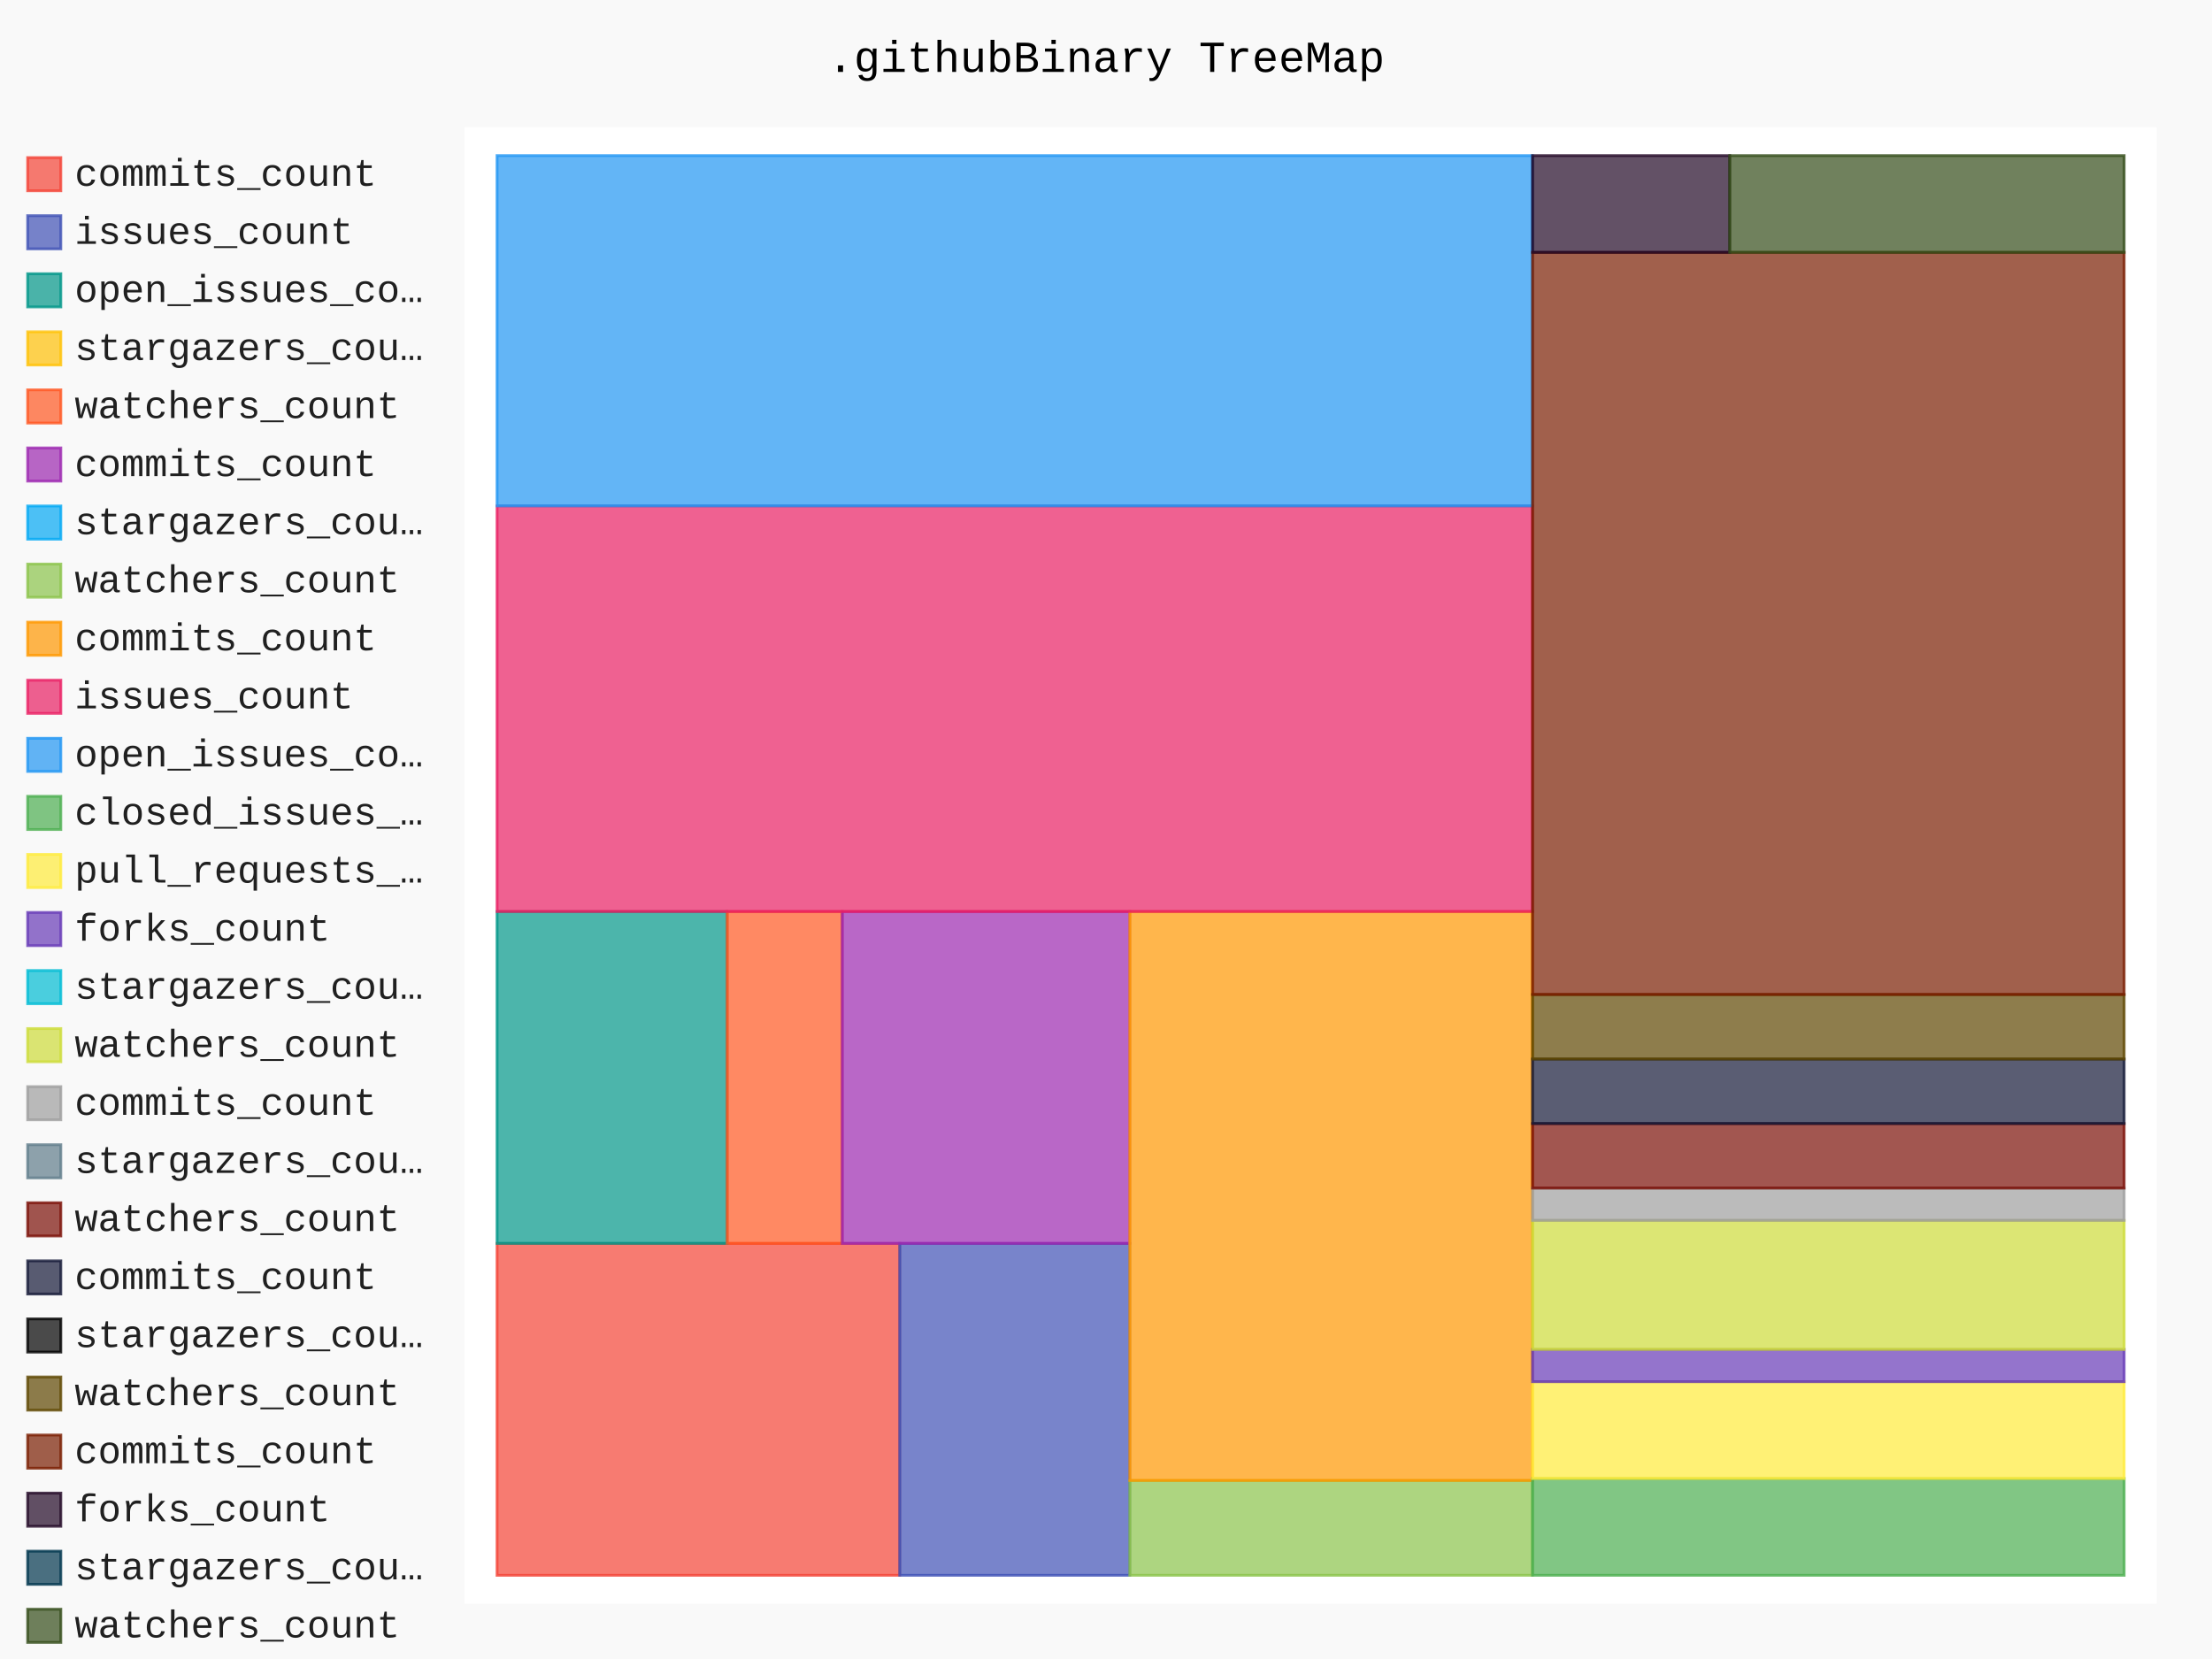
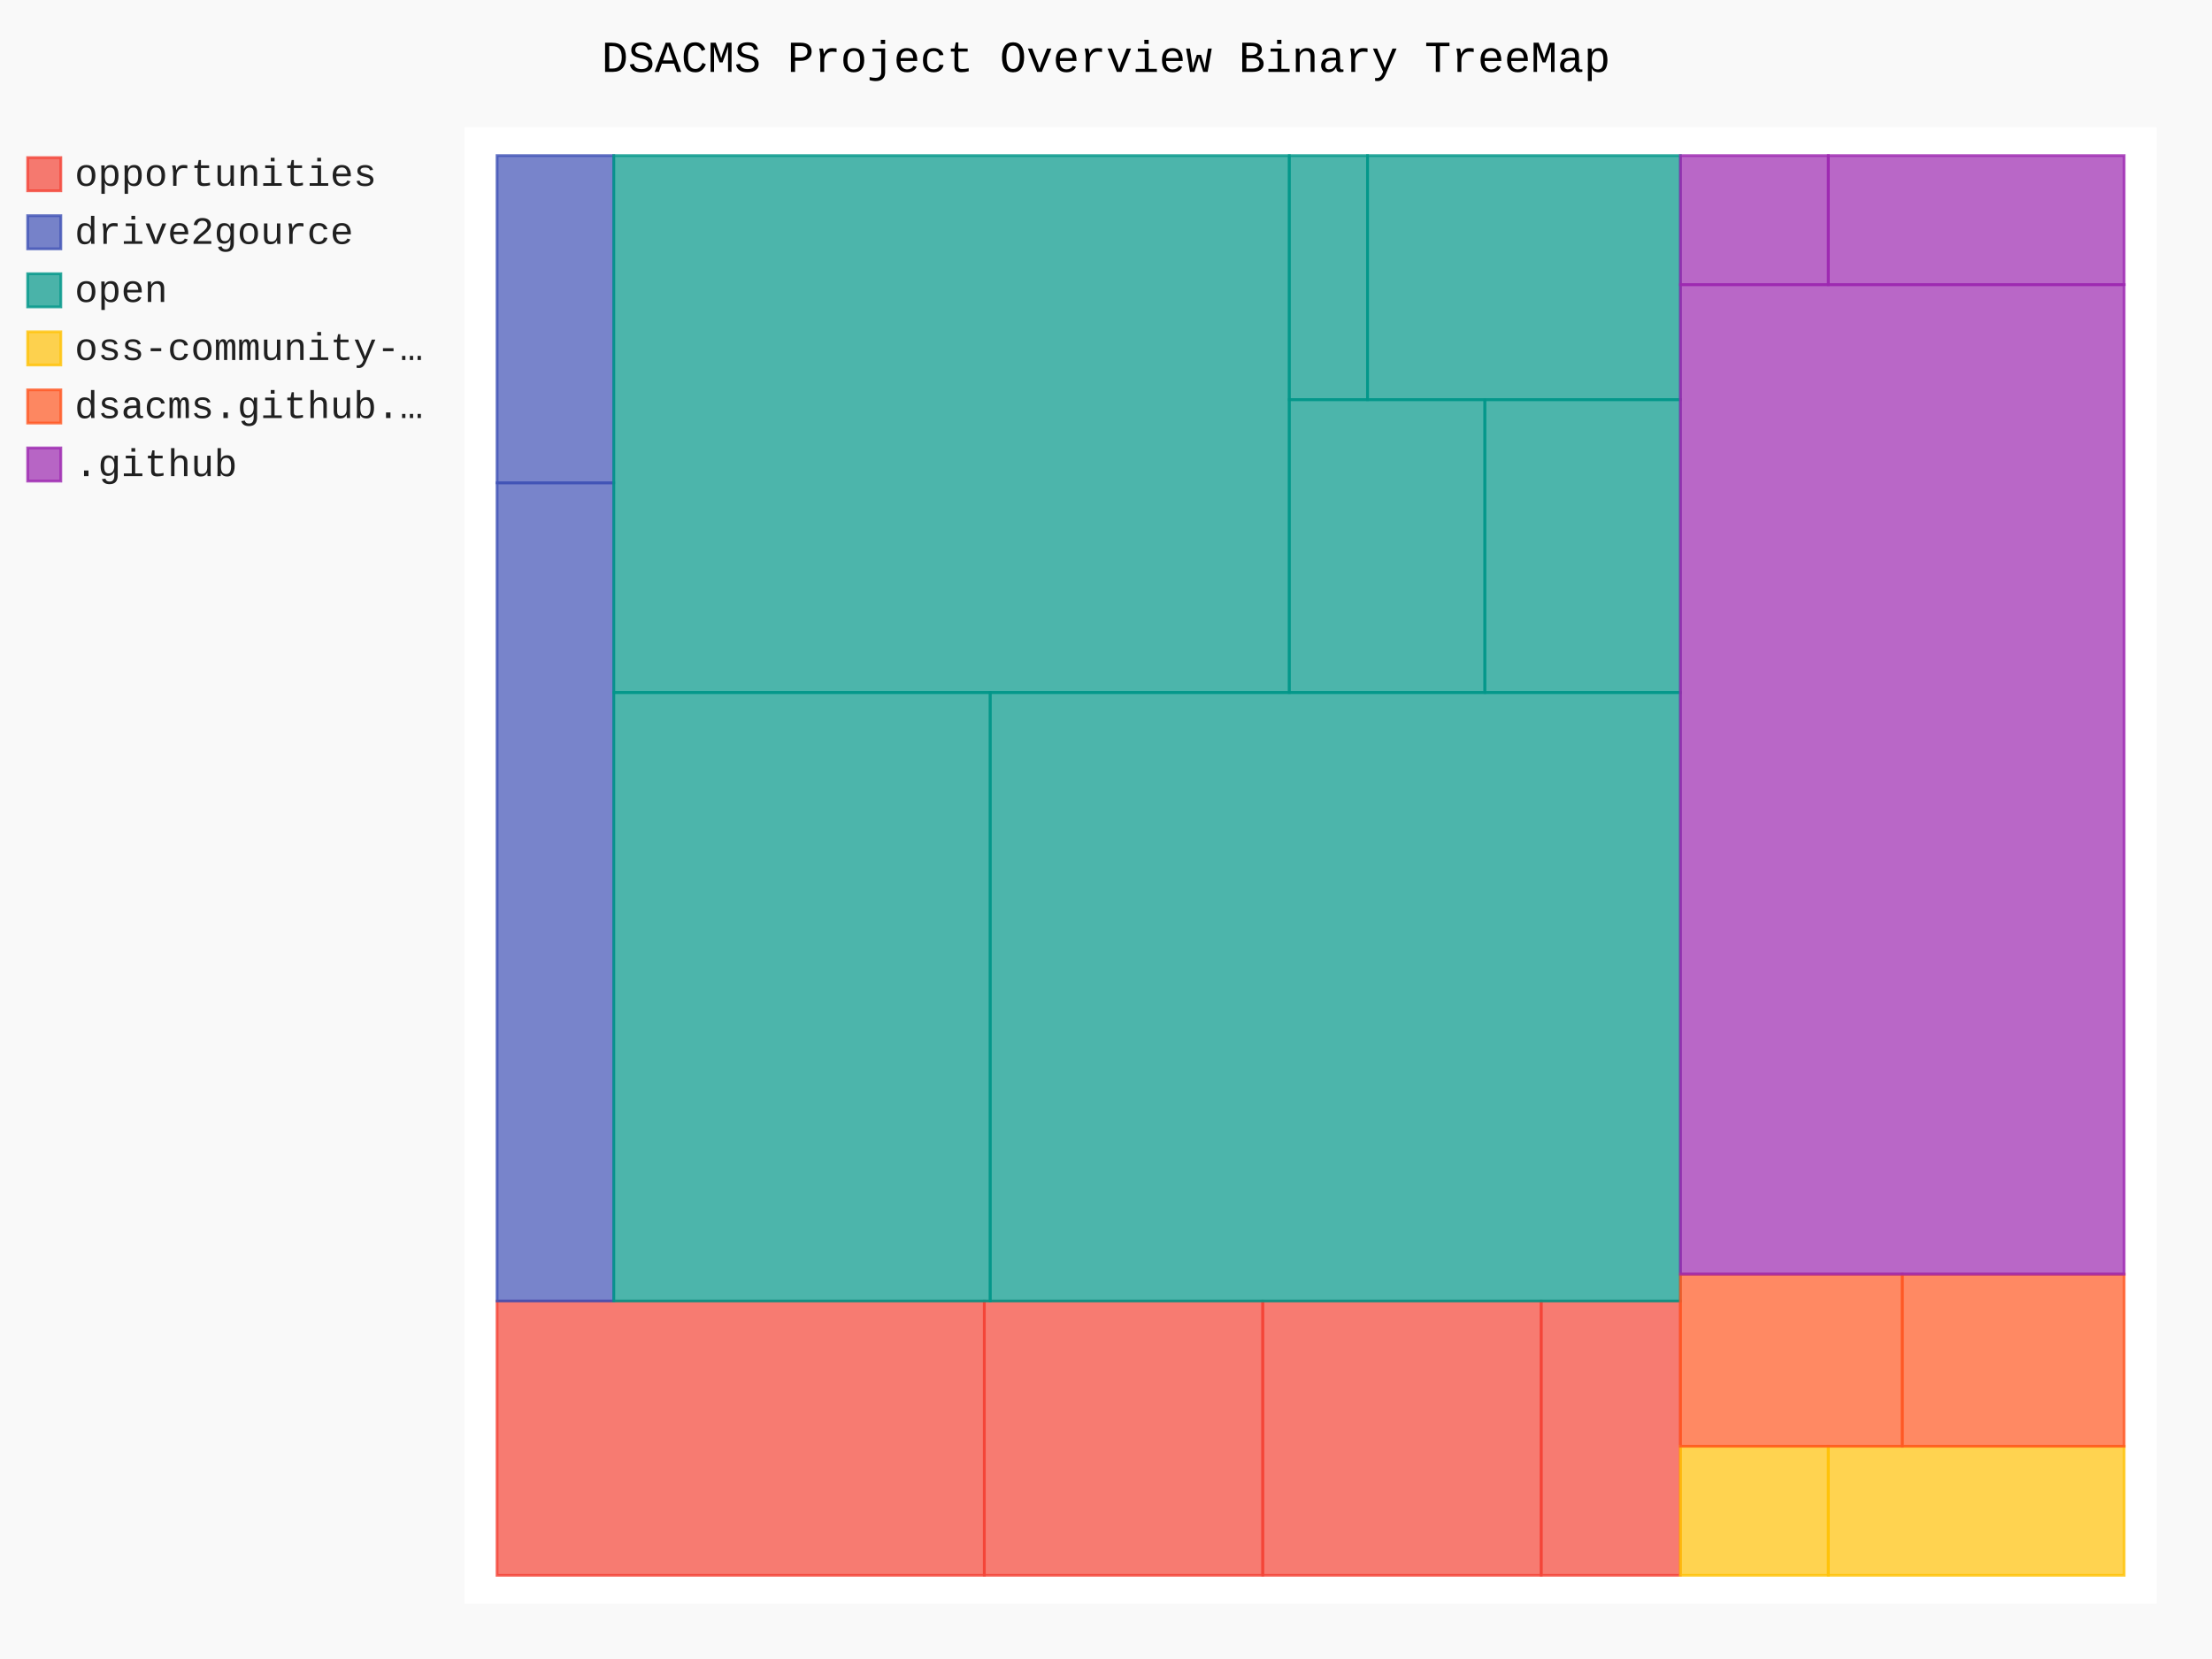
- <svg xmlns="http://www.w3.org/2000/svg" id="chart-81d5522b-9136-4372-a3d3-0214c6725b35" class="pygal-chart" viewBox="0 0 800 600">
+ <svg xmlns="http://www.w3.org/2000/svg" id="chart-996c71f6-d380-405c-901b-29402f1ff96d" class="pygal-chart" viewBox="0 0 800 600">
  <defs>
-     <style type="text/css">#chart-81d5522b-9136-4372-a3d3-0214c6725b35{-webkit-user-select:none;-webkit-font-smoothing:antialiased;font-family:Consolas,"Liberation Mono",Menlo,Courier,monospace}#chart-81d5522b-9136-4372-a3d3-0214c6725b35 .title{font-family:Consolas,"Liberation Mono",Menlo,Courier,monospace;font-size:16px}#chart-81d5522b-9136-4372-a3d3-0214c6725b35 .legends .legend text{font-family:Consolas,"Liberation Mono",Menlo,Courier,monospace;font-size:14px}#chart-81d5522b-9136-4372-a3d3-0214c6725b35 .axis text{font-family:Consolas,"Liberation Mono",Menlo,Courier,monospace;font-size:10px}#chart-81d5522b-9136-4372-a3d3-0214c6725b35 .axis text.major{font-family:Consolas,"Liberation Mono",Menlo,Courier,monospace;font-size:10px}#chart-81d5522b-9136-4372-a3d3-0214c6725b35 .text-overlay text.value{font-family:Consolas,"Liberation Mono",Menlo,Courier,monospace;font-size:16px}#chart-81d5522b-9136-4372-a3d3-0214c6725b35 .text-overlay text.label{font-family:Consolas,"Liberation Mono",Menlo,Courier,monospace;font-size:10px}#chart-81d5522b-9136-4372-a3d3-0214c6725b35 .tooltip{font-family:Consolas,"Liberation Mono",Menlo,Courier,monospace;font-size:14px}#chart-81d5522b-9136-4372-a3d3-0214c6725b35 text.no_data{font-family:Consolas,"Liberation Mono",Menlo,Courier,monospace;font-size:64px}
- #chart-81d5522b-9136-4372-a3d3-0214c6725b35{background-color:rgba(249,249,249,1)}#chart-81d5522b-9136-4372-a3d3-0214c6725b35 path,#chart-81d5522b-9136-4372-a3d3-0214c6725b35 line,#chart-81d5522b-9136-4372-a3d3-0214c6725b35 rect,#chart-81d5522b-9136-4372-a3d3-0214c6725b35 circle{-webkit-transition:150ms;-moz-transition:150ms;transition:150ms}#chart-81d5522b-9136-4372-a3d3-0214c6725b35 .graph &gt; .background{fill:rgba(249,249,249,1)}#chart-81d5522b-9136-4372-a3d3-0214c6725b35 .plot &gt; .background{fill:rgba(255,255,255,1)}#chart-81d5522b-9136-4372-a3d3-0214c6725b35 .graph{fill:rgba(0,0,0,.87)}#chart-81d5522b-9136-4372-a3d3-0214c6725b35 text.no_data{fill:rgba(0,0,0,1)}#chart-81d5522b-9136-4372-a3d3-0214c6725b35 .title{fill:rgba(0,0,0,1)}#chart-81d5522b-9136-4372-a3d3-0214c6725b35 .legends .legend text{fill:rgba(0,0,0,.87)}#chart-81d5522b-9136-4372-a3d3-0214c6725b35 .legends .legend:hover text{fill:rgba(0,0,0,1)}#chart-81d5522b-9136-4372-a3d3-0214c6725b35 .axis .line{stroke:rgba(0,0,0,1)}#chart-81d5522b-9136-4372-a3d3-0214c6725b35 .axis .guide.line{stroke:rgba(0,0,0,.54)}#chart-81d5522b-9136-4372-a3d3-0214c6725b35 .axis .major.line{stroke:rgba(0,0,0,.87)}#chart-81d5522b-9136-4372-a3d3-0214c6725b35 .axis text.major{fill:rgba(0,0,0,1)}#chart-81d5522b-9136-4372-a3d3-0214c6725b35 .axis.y .guides:hover .guide.line,#chart-81d5522b-9136-4372-a3d3-0214c6725b35 .line-graph .axis.x .guides:hover .guide.line,#chart-81d5522b-9136-4372-a3d3-0214c6725b35 .stackedline-graph .axis.x .guides:hover .guide.line,#chart-81d5522b-9136-4372-a3d3-0214c6725b35 .xy-graph .axis.x .guides:hover .guide.line{stroke:rgba(0,0,0,1)}#chart-81d5522b-9136-4372-a3d3-0214c6725b35 .axis .guides:hover text{fill:rgba(0,0,0,1)}#chart-81d5522b-9136-4372-a3d3-0214c6725b35 .reactive{fill-opacity:.7;stroke-opacity:.8;stroke-width:1}#chart-81d5522b-9136-4372-a3d3-0214c6725b35 .ci{stroke:rgba(0,0,0,.87)}#chart-81d5522b-9136-4372-a3d3-0214c6725b35 .reactive.active,#chart-81d5522b-9136-4372-a3d3-0214c6725b35 .active .reactive{fill-opacity:.8;stroke-opacity:.9;stroke-width:4}#chart-81d5522b-9136-4372-a3d3-0214c6725b35 .ci .reactive.active{stroke-width:1.5}#chart-81d5522b-9136-4372-a3d3-0214c6725b35 .series text{fill:rgba(0,0,0,1)}#chart-81d5522b-9136-4372-a3d3-0214c6725b35 .tooltip rect{fill:rgba(255,255,255,1);stroke:rgba(0,0,0,1);-webkit-transition:opacity 150ms;-moz-transition:opacity 150ms;transition:opacity 150ms}#chart-81d5522b-9136-4372-a3d3-0214c6725b35 .tooltip .label{fill:rgba(0,0,0,.87)}#chart-81d5522b-9136-4372-a3d3-0214c6725b35 .tooltip .label{fill:rgba(0,0,0,.87)}#chart-81d5522b-9136-4372-a3d3-0214c6725b35 .tooltip .legend{font-size:.8em;fill:rgba(0,0,0,.54)}#chart-81d5522b-9136-4372-a3d3-0214c6725b35 .tooltip .x_label{font-size:.6em;fill:rgba(0,0,0,1)}#chart-81d5522b-9136-4372-a3d3-0214c6725b35 .tooltip .xlink{font-size:.5em;text-decoration:underline}#chart-81d5522b-9136-4372-a3d3-0214c6725b35 .tooltip .value{font-size:1.5em}#chart-81d5522b-9136-4372-a3d3-0214c6725b35 .bound{font-size:.5em}#chart-81d5522b-9136-4372-a3d3-0214c6725b35 .max-value{font-size:.75em;fill:rgba(0,0,0,.54)}#chart-81d5522b-9136-4372-a3d3-0214c6725b35 .map-element{fill:rgba(255,255,255,1);stroke:rgba(0,0,0,.54) !important}#chart-81d5522b-9136-4372-a3d3-0214c6725b35 .map-element .reactive{fill-opacity:inherit;stroke-opacity:inherit}#chart-81d5522b-9136-4372-a3d3-0214c6725b35 .color-0,#chart-81d5522b-9136-4372-a3d3-0214c6725b35 .color-0 a:visited{stroke:#f44336;fill:#f44336}#chart-81d5522b-9136-4372-a3d3-0214c6725b35 .color-1,#chart-81d5522b-9136-4372-a3d3-0214c6725b35 .color-1 a:visited{stroke:#3f51b5;fill:#3f51b5}#chart-81d5522b-9136-4372-a3d3-0214c6725b35 .color-2,#chart-81d5522b-9136-4372-a3d3-0214c6725b35 .color-2 a:visited{stroke:#009688;fill:#009688}#chart-81d5522b-9136-4372-a3d3-0214c6725b35 .color-3,#chart-81d5522b-9136-4372-a3d3-0214c6725b35 .color-3 a:visited{stroke:#ffc107;fill:#ffc107}#chart-81d5522b-9136-4372-a3d3-0214c6725b35 .color-4,#chart-81d5522b-9136-4372-a3d3-0214c6725b35 .color-4 a:visited{stroke:#ff5722;fill:#ff5722}#chart-81d5522b-9136-4372-a3d3-0214c6725b35 .color-5,#chart-81d5522b-9136-4372-a3d3-0214c6725b35 .color-5 a:visited{stroke:#9c27b0;fill:#9c27b0}#chart-81d5522b-9136-4372-a3d3-0214c6725b35 .color-6,#chart-81d5522b-9136-4372-a3d3-0214c6725b35 .color-6 a:visited{stroke:#03a9f4;fill:#03a9f4}#chart-81d5522b-9136-4372-a3d3-0214c6725b35 .color-7,#chart-81d5522b-9136-4372-a3d3-0214c6725b35 .color-7 a:visited{stroke:#8bc34a;fill:#8bc34a}#chart-81d5522b-9136-4372-a3d3-0214c6725b35 .color-8,#chart-81d5522b-9136-4372-a3d3-0214c6725b35 .color-8 a:visited{stroke:#ff9800;fill:#ff9800}#chart-81d5522b-9136-4372-a3d3-0214c6725b35 .color-9,#chart-81d5522b-9136-4372-a3d3-0214c6725b35 .color-9 a:visited{stroke:#e91e63;fill:#e91e63}#chart-81d5522b-9136-4372-a3d3-0214c6725b35 .color-10,#chart-81d5522b-9136-4372-a3d3-0214c6725b35 .color-10 a:visited{stroke:#2196f3;fill:#2196f3}#chart-81d5522b-9136-4372-a3d3-0214c6725b35 .color-11,#chart-81d5522b-9136-4372-a3d3-0214c6725b35 .color-11 a:visited{stroke:#4caf50;fill:#4caf50}#chart-81d5522b-9136-4372-a3d3-0214c6725b35 .color-12,#chart-81d5522b-9136-4372-a3d3-0214c6725b35 .color-12 a:visited{stroke:#ffeb3b;fill:#ffeb3b}#chart-81d5522b-9136-4372-a3d3-0214c6725b35 .color-13,#chart-81d5522b-9136-4372-a3d3-0214c6725b35 .color-13 a:visited{stroke:#673ab7;fill:#673ab7}#chart-81d5522b-9136-4372-a3d3-0214c6725b35 .color-14,#chart-81d5522b-9136-4372-a3d3-0214c6725b35 .color-14 a:visited{stroke:#00bcd4;fill:#00bcd4}#chart-81d5522b-9136-4372-a3d3-0214c6725b35 .color-15,#chart-81d5522b-9136-4372-a3d3-0214c6725b35 .color-15 a:visited{stroke:#cddc39;fill:#cddc39}#chart-81d5522b-9136-4372-a3d3-0214c6725b35 .color-16,#chart-81d5522b-9136-4372-a3d3-0214c6725b35 .color-16 a:visited{stroke:#9e9e9e;fill:#9e9e9e}#chart-81d5522b-9136-4372-a3d3-0214c6725b35 .color-17,#chart-81d5522b-9136-4372-a3d3-0214c6725b35 .color-17 a:visited{stroke:#607d8b;fill:#607d8b}#chart-81d5522b-9136-4372-a3d3-0214c6725b35 .color-18,#chart-81d5522b-9136-4372-a3d3-0214c6725b35 .color-18 a:visited{stroke:#7b0f07;fill:#7b0f07}#chart-81d5522b-9136-4372-a3d3-0214c6725b35 .color-19,#chart-81d5522b-9136-4372-a3d3-0214c6725b35 .color-19 a:visited{stroke:#141938;fill:#141938}#chart-81d5522b-9136-4372-a3d3-0214c6725b35 .color-20,#chart-81d5522b-9136-4372-a3d3-0214c6725b35 .color-20 a:visited{stroke:#000000;fill:#000000}#chart-81d5522b-9136-4372-a3d3-0214c6725b35 .color-21,#chart-81d5522b-9136-4372-a3d3-0214c6725b35 .color-21 a:visited{stroke:#5e4600;fill:#5e4600}#chart-81d5522b-9136-4372-a3d3-0214c6725b35 .color-22,#chart-81d5522b-9136-4372-a3d3-0214c6725b35 .color-22 a:visited{stroke:#791d00;fill:#791d00}#chart-81d5522b-9136-4372-a3d3-0214c6725b35 .color-23,#chart-81d5522b-9136-4372-a3d3-0214c6725b35 .color-23 a:visited{stroke:#220826;fill:#220826}#chart-81d5522b-9136-4372-a3d3-0214c6725b35 .color-24,#chart-81d5522b-9136-4372-a3d3-0214c6725b35 .color-24 a:visited{stroke:#01364e;fill:#01364e}#chart-81d5522b-9136-4372-a3d3-0214c6725b35 .color-25,#chart-81d5522b-9136-4372-a3d3-0214c6725b35 .color-25 a:visited{stroke:#344c19;fill:#344c19}#chart-81d5522b-9136-4372-a3d3-0214c6725b35 .text-overlay .color-0 text{fill:black}#chart-81d5522b-9136-4372-a3d3-0214c6725b35 .text-overlay .color-1 text{fill:black}#chart-81d5522b-9136-4372-a3d3-0214c6725b35 .text-overlay .color-2 text{fill:black}#chart-81d5522b-9136-4372-a3d3-0214c6725b35 .text-overlay .color-3 text{fill:black}#chart-81d5522b-9136-4372-a3d3-0214c6725b35 .text-overlay .color-4 text{fill:black}#chart-81d5522b-9136-4372-a3d3-0214c6725b35 .text-overlay .color-5 text{fill:black}#chart-81d5522b-9136-4372-a3d3-0214c6725b35 .text-overlay .color-6 text{fill:black}#chart-81d5522b-9136-4372-a3d3-0214c6725b35 .text-overlay .color-7 text{fill:black}#chart-81d5522b-9136-4372-a3d3-0214c6725b35 .text-overlay .color-8 text{fill:black}#chart-81d5522b-9136-4372-a3d3-0214c6725b35 .text-overlay .color-9 text{fill:black}#chart-81d5522b-9136-4372-a3d3-0214c6725b35 .text-overlay .color-10 text{fill:black}#chart-81d5522b-9136-4372-a3d3-0214c6725b35 .text-overlay .color-11 text{fill:black}#chart-81d5522b-9136-4372-a3d3-0214c6725b35 .text-overlay .color-12 text{fill:black}#chart-81d5522b-9136-4372-a3d3-0214c6725b35 .text-overlay .color-13 text{fill:black}#chart-81d5522b-9136-4372-a3d3-0214c6725b35 .text-overlay .color-14 text{fill:black}#chart-81d5522b-9136-4372-a3d3-0214c6725b35 .text-overlay .color-15 text{fill:black}#chart-81d5522b-9136-4372-a3d3-0214c6725b35 .text-overlay .color-16 text{fill:black}#chart-81d5522b-9136-4372-a3d3-0214c6725b35 .text-overlay .color-17 text{fill:black}#chart-81d5522b-9136-4372-a3d3-0214c6725b35 .text-overlay .color-18 text{fill:black}#chart-81d5522b-9136-4372-a3d3-0214c6725b35 .text-overlay .color-19 text{fill:white}#chart-81d5522b-9136-4372-a3d3-0214c6725b35 .text-overlay .color-20 text{fill:white}#chart-81d5522b-9136-4372-a3d3-0214c6725b35 .text-overlay .color-21 text{fill:black}#chart-81d5522b-9136-4372-a3d3-0214c6725b35 .text-overlay .color-22 text{fill:black}#chart-81d5522b-9136-4372-a3d3-0214c6725b35 .text-overlay .color-23 text{fill:white}#chart-81d5522b-9136-4372-a3d3-0214c6725b35 .text-overlay .color-24 text{fill:white}#chart-81d5522b-9136-4372-a3d3-0214c6725b35 .text-overlay .color-25 text{fill:black}
- #chart-81d5522b-9136-4372-a3d3-0214c6725b35 text.no_data{text-anchor:middle}#chart-81d5522b-9136-4372-a3d3-0214c6725b35 .guide.line{fill:none}#chart-81d5522b-9136-4372-a3d3-0214c6725b35 .centered{text-anchor:middle}#chart-81d5522b-9136-4372-a3d3-0214c6725b35 .title{text-anchor:middle}#chart-81d5522b-9136-4372-a3d3-0214c6725b35 .legends .legend text{fill-opacity:1}#chart-81d5522b-9136-4372-a3d3-0214c6725b35 .axis.x text{text-anchor:middle}#chart-81d5522b-9136-4372-a3d3-0214c6725b35 .axis.x:not(.web) text[transform]{text-anchor:start}#chart-81d5522b-9136-4372-a3d3-0214c6725b35 .axis.x:not(.web) text[transform].backwards{text-anchor:end}#chart-81d5522b-9136-4372-a3d3-0214c6725b35 .axis.y text{text-anchor:end}#chart-81d5522b-9136-4372-a3d3-0214c6725b35 .axis.y text[transform].backwards{text-anchor:start}#chart-81d5522b-9136-4372-a3d3-0214c6725b35 .axis.y2 text{text-anchor:start}#chart-81d5522b-9136-4372-a3d3-0214c6725b35 .axis.y2 text[transform].backwards{text-anchor:end}#chart-81d5522b-9136-4372-a3d3-0214c6725b35 .axis .guide.line{stroke-dasharray:4,4;stroke:black}#chart-81d5522b-9136-4372-a3d3-0214c6725b35 .axis .major.guide.line{stroke-dasharray:6,6;stroke:black}#chart-81d5522b-9136-4372-a3d3-0214c6725b35 .horizontal .axis.y .guide.line,#chart-81d5522b-9136-4372-a3d3-0214c6725b35 .horizontal .axis.y2 .guide.line,#chart-81d5522b-9136-4372-a3d3-0214c6725b35 .vertical .axis.x .guide.line{opacity:0}#chart-81d5522b-9136-4372-a3d3-0214c6725b35 .horizontal .axis.always_show .guide.line,#chart-81d5522b-9136-4372-a3d3-0214c6725b35 .vertical .axis.always_show .guide.line{opacity:1 !important}#chart-81d5522b-9136-4372-a3d3-0214c6725b35 .axis.y .guides:hover .guide.line,#chart-81d5522b-9136-4372-a3d3-0214c6725b35 .axis.y2 .guides:hover .guide.line,#chart-81d5522b-9136-4372-a3d3-0214c6725b35 .axis.x .guides:hover .guide.line{opacity:1}#chart-81d5522b-9136-4372-a3d3-0214c6725b35 .axis .guides:hover text{opacity:1}#chart-81d5522b-9136-4372-a3d3-0214c6725b35 .nofill{fill:none}#chart-81d5522b-9136-4372-a3d3-0214c6725b35 .subtle-fill{fill-opacity:.2}#chart-81d5522b-9136-4372-a3d3-0214c6725b35 .dot{stroke-width:1px;fill-opacity:1;stroke-opacity:1}#chart-81d5522b-9136-4372-a3d3-0214c6725b35 .dot.active{stroke-width:5px}#chart-81d5522b-9136-4372-a3d3-0214c6725b35 .dot.negative{fill:transparent}#chart-81d5522b-9136-4372-a3d3-0214c6725b35 text,#chart-81d5522b-9136-4372-a3d3-0214c6725b35 tspan{stroke:none !important}#chart-81d5522b-9136-4372-a3d3-0214c6725b35 .series text.active{opacity:1}#chart-81d5522b-9136-4372-a3d3-0214c6725b35 .tooltip rect{fill-opacity:.95;stroke-width:.5}#chart-81d5522b-9136-4372-a3d3-0214c6725b35 .tooltip text{fill-opacity:1}#chart-81d5522b-9136-4372-a3d3-0214c6725b35 .showable{visibility:hidden}#chart-81d5522b-9136-4372-a3d3-0214c6725b35 .showable.shown{visibility:visible}#chart-81d5522b-9136-4372-a3d3-0214c6725b35 .gauge-background{fill:rgba(229,229,229,1);stroke:none}#chart-81d5522b-9136-4372-a3d3-0214c6725b35 .bg-lines{stroke:rgba(249,249,249,1);stroke-width:2px}</style>
+     <style type="text/css">#chart-996c71f6-d380-405c-901b-29402f1ff96d{-webkit-user-select:none;-webkit-font-smoothing:antialiased;font-family:Consolas,"Liberation Mono",Menlo,Courier,monospace}#chart-996c71f6-d380-405c-901b-29402f1ff96d .title{font-family:Consolas,"Liberation Mono",Menlo,Courier,monospace;font-size:16px}#chart-996c71f6-d380-405c-901b-29402f1ff96d .legends .legend text{font-family:Consolas,"Liberation Mono",Menlo,Courier,monospace;font-size:14px}#chart-996c71f6-d380-405c-901b-29402f1ff96d .axis text{font-family:Consolas,"Liberation Mono",Menlo,Courier,monospace;font-size:10px}#chart-996c71f6-d380-405c-901b-29402f1ff96d .axis text.major{font-family:Consolas,"Liberation Mono",Menlo,Courier,monospace;font-size:10px}#chart-996c71f6-d380-405c-901b-29402f1ff96d .text-overlay text.value{font-family:Consolas,"Liberation Mono",Menlo,Courier,monospace;font-size:16px}#chart-996c71f6-d380-405c-901b-29402f1ff96d .text-overlay text.label{font-family:Consolas,"Liberation Mono",Menlo,Courier,monospace;font-size:10px}#chart-996c71f6-d380-405c-901b-29402f1ff96d .tooltip{font-family:Consolas,"Liberation Mono",Menlo,Courier,monospace;font-size:14px}#chart-996c71f6-d380-405c-901b-29402f1ff96d text.no_data{font-family:Consolas,"Liberation Mono",Menlo,Courier,monospace;font-size:64px}
+ #chart-996c71f6-d380-405c-901b-29402f1ff96d{background-color:rgba(249,249,249,1)}#chart-996c71f6-d380-405c-901b-29402f1ff96d path,#chart-996c71f6-d380-405c-901b-29402f1ff96d line,#chart-996c71f6-d380-405c-901b-29402f1ff96d rect,#chart-996c71f6-d380-405c-901b-29402f1ff96d circle{-webkit-transition:150ms;-moz-transition:150ms;transition:150ms}#chart-996c71f6-d380-405c-901b-29402f1ff96d .graph &gt; .background{fill:rgba(249,249,249,1)}#chart-996c71f6-d380-405c-901b-29402f1ff96d .plot &gt; .background{fill:rgba(255,255,255,1)}#chart-996c71f6-d380-405c-901b-29402f1ff96d .graph{fill:rgba(0,0,0,.87)}#chart-996c71f6-d380-405c-901b-29402f1ff96d text.no_data{fill:rgba(0,0,0,1)}#chart-996c71f6-d380-405c-901b-29402f1ff96d .title{fill:rgba(0,0,0,1)}#chart-996c71f6-d380-405c-901b-29402f1ff96d .legends .legend text{fill:rgba(0,0,0,.87)}#chart-996c71f6-d380-405c-901b-29402f1ff96d .legends .legend:hover text{fill:rgba(0,0,0,1)}#chart-996c71f6-d380-405c-901b-29402f1ff96d .axis .line{stroke:rgba(0,0,0,1)}#chart-996c71f6-d380-405c-901b-29402f1ff96d .axis .guide.line{stroke:rgba(0,0,0,.54)}#chart-996c71f6-d380-405c-901b-29402f1ff96d .axis .major.line{stroke:rgba(0,0,0,.87)}#chart-996c71f6-d380-405c-901b-29402f1ff96d .axis text.major{fill:rgba(0,0,0,1)}#chart-996c71f6-d380-405c-901b-29402f1ff96d .axis.y .guides:hover .guide.line,#chart-996c71f6-d380-405c-901b-29402f1ff96d .line-graph .axis.x .guides:hover .guide.line,#chart-996c71f6-d380-405c-901b-29402f1ff96d .stackedline-graph .axis.x .guides:hover .guide.line,#chart-996c71f6-d380-405c-901b-29402f1ff96d .xy-graph .axis.x .guides:hover .guide.line{stroke:rgba(0,0,0,1)}#chart-996c71f6-d380-405c-901b-29402f1ff96d .axis .guides:hover text{fill:rgba(0,0,0,1)}#chart-996c71f6-d380-405c-901b-29402f1ff96d .reactive{fill-opacity:.7;stroke-opacity:.8;stroke-width:1}#chart-996c71f6-d380-405c-901b-29402f1ff96d .ci{stroke:rgba(0,0,0,.87)}#chart-996c71f6-d380-405c-901b-29402f1ff96d .reactive.active,#chart-996c71f6-d380-405c-901b-29402f1ff96d .active .reactive{fill-opacity:.8;stroke-opacity:.9;stroke-width:4}#chart-996c71f6-d380-405c-901b-29402f1ff96d .ci .reactive.active{stroke-width:1.5}#chart-996c71f6-d380-405c-901b-29402f1ff96d .series text{fill:rgba(0,0,0,1)}#chart-996c71f6-d380-405c-901b-29402f1ff96d .tooltip rect{fill:rgba(255,255,255,1);stroke:rgba(0,0,0,1);-webkit-transition:opacity 150ms;-moz-transition:opacity 150ms;transition:opacity 150ms}#chart-996c71f6-d380-405c-901b-29402f1ff96d .tooltip .label{fill:rgba(0,0,0,.87)}#chart-996c71f6-d380-405c-901b-29402f1ff96d .tooltip .label{fill:rgba(0,0,0,.87)}#chart-996c71f6-d380-405c-901b-29402f1ff96d .tooltip .legend{font-size:.8em;fill:rgba(0,0,0,.54)}#chart-996c71f6-d380-405c-901b-29402f1ff96d .tooltip .x_label{font-size:.6em;fill:rgba(0,0,0,1)}#chart-996c71f6-d380-405c-901b-29402f1ff96d .tooltip .xlink{font-size:.5em;text-decoration:underline}#chart-996c71f6-d380-405c-901b-29402f1ff96d .tooltip .value{font-size:1.5em}#chart-996c71f6-d380-405c-901b-29402f1ff96d .bound{font-size:.5em}#chart-996c71f6-d380-405c-901b-29402f1ff96d .max-value{font-size:.75em;fill:rgba(0,0,0,.54)}#chart-996c71f6-d380-405c-901b-29402f1ff96d .map-element{fill:rgba(255,255,255,1);stroke:rgba(0,0,0,.54) !important}#chart-996c71f6-d380-405c-901b-29402f1ff96d .map-element .reactive{fill-opacity:inherit;stroke-opacity:inherit}#chart-996c71f6-d380-405c-901b-29402f1ff96d .color-0,#chart-996c71f6-d380-405c-901b-29402f1ff96d .color-0 a:visited{stroke:#F44336;fill:#F44336}#chart-996c71f6-d380-405c-901b-29402f1ff96d .color-1,#chart-996c71f6-d380-405c-901b-29402f1ff96d .color-1 a:visited{stroke:#3F51B5;fill:#3F51B5}#chart-996c71f6-d380-405c-901b-29402f1ff96d .color-2,#chart-996c71f6-d380-405c-901b-29402f1ff96d .color-2 a:visited{stroke:#009688;fill:#009688}#chart-996c71f6-d380-405c-901b-29402f1ff96d .color-3,#chart-996c71f6-d380-405c-901b-29402f1ff96d .color-3 a:visited{stroke:#FFC107;fill:#FFC107}#chart-996c71f6-d380-405c-901b-29402f1ff96d .color-4,#chart-996c71f6-d380-405c-901b-29402f1ff96d .color-4 a:visited{stroke:#FF5722;fill:#FF5722}#chart-996c71f6-d380-405c-901b-29402f1ff96d .color-5,#chart-996c71f6-d380-405c-901b-29402f1ff96d .color-5 a:visited{stroke:#9C27B0;fill:#9C27B0}#chart-996c71f6-d380-405c-901b-29402f1ff96d .text-overlay .color-0 text{fill:black}#chart-996c71f6-d380-405c-901b-29402f1ff96d .text-overlay .color-1 text{fill:black}#chart-996c71f6-d380-405c-901b-29402f1ff96d .text-overlay .color-2 text{fill:black}#chart-996c71f6-d380-405c-901b-29402f1ff96d .text-overlay .color-3 text{fill:black}#chart-996c71f6-d380-405c-901b-29402f1ff96d .text-overlay .color-4 text{fill:black}#chart-996c71f6-d380-405c-901b-29402f1ff96d .text-overlay .color-5 text{fill:black}
+ #chart-996c71f6-d380-405c-901b-29402f1ff96d text.no_data{text-anchor:middle}#chart-996c71f6-d380-405c-901b-29402f1ff96d .guide.line{fill:none}#chart-996c71f6-d380-405c-901b-29402f1ff96d .centered{text-anchor:middle}#chart-996c71f6-d380-405c-901b-29402f1ff96d .title{text-anchor:middle}#chart-996c71f6-d380-405c-901b-29402f1ff96d .legends .legend text{fill-opacity:1}#chart-996c71f6-d380-405c-901b-29402f1ff96d .axis.x text{text-anchor:middle}#chart-996c71f6-d380-405c-901b-29402f1ff96d .axis.x:not(.web) text[transform]{text-anchor:start}#chart-996c71f6-d380-405c-901b-29402f1ff96d .axis.x:not(.web) text[transform].backwards{text-anchor:end}#chart-996c71f6-d380-405c-901b-29402f1ff96d .axis.y text{text-anchor:end}#chart-996c71f6-d380-405c-901b-29402f1ff96d .axis.y text[transform].backwards{text-anchor:start}#chart-996c71f6-d380-405c-901b-29402f1ff96d .axis.y2 text{text-anchor:start}#chart-996c71f6-d380-405c-901b-29402f1ff96d .axis.y2 text[transform].backwards{text-anchor:end}#chart-996c71f6-d380-405c-901b-29402f1ff96d .axis .guide.line{stroke-dasharray:4,4;stroke:black}#chart-996c71f6-d380-405c-901b-29402f1ff96d .axis .major.guide.line{stroke-dasharray:6,6;stroke:black}#chart-996c71f6-d380-405c-901b-29402f1ff96d .horizontal .axis.y .guide.line,#chart-996c71f6-d380-405c-901b-29402f1ff96d .horizontal .axis.y2 .guide.line,#chart-996c71f6-d380-405c-901b-29402f1ff96d .vertical .axis.x .guide.line{opacity:0}#chart-996c71f6-d380-405c-901b-29402f1ff96d .horizontal .axis.always_show .guide.line,#chart-996c71f6-d380-405c-901b-29402f1ff96d .vertical .axis.always_show .guide.line{opacity:1 !important}#chart-996c71f6-d380-405c-901b-29402f1ff96d .axis.y .guides:hover .guide.line,#chart-996c71f6-d380-405c-901b-29402f1ff96d .axis.y2 .guides:hover .guide.line,#chart-996c71f6-d380-405c-901b-29402f1ff96d .axis.x .guides:hover .guide.line{opacity:1}#chart-996c71f6-d380-405c-901b-29402f1ff96d .axis .guides:hover text{opacity:1}#chart-996c71f6-d380-405c-901b-29402f1ff96d .nofill{fill:none}#chart-996c71f6-d380-405c-901b-29402f1ff96d .subtle-fill{fill-opacity:.2}#chart-996c71f6-d380-405c-901b-29402f1ff96d .dot{stroke-width:1px;fill-opacity:1;stroke-opacity:1}#chart-996c71f6-d380-405c-901b-29402f1ff96d .dot.active{stroke-width:5px}#chart-996c71f6-d380-405c-901b-29402f1ff96d .dot.negative{fill:transparent}#chart-996c71f6-d380-405c-901b-29402f1ff96d text,#chart-996c71f6-d380-405c-901b-29402f1ff96d tspan{stroke:none !important}#chart-996c71f6-d380-405c-901b-29402f1ff96d .series text.active{opacity:1}#chart-996c71f6-d380-405c-901b-29402f1ff96d .tooltip rect{fill-opacity:.95;stroke-width:.5}#chart-996c71f6-d380-405c-901b-29402f1ff96d .tooltip text{fill-opacity:1}#chart-996c71f6-d380-405c-901b-29402f1ff96d .showable{visibility:hidden}#chart-996c71f6-d380-405c-901b-29402f1ff96d .showable.shown{visibility:visible}#chart-996c71f6-d380-405c-901b-29402f1ff96d .gauge-background{fill:rgba(229,229,229,1);stroke:none}#chart-996c71f6-d380-405c-901b-29402f1ff96d .bg-lines{stroke:rgba(249,249,249,1);stroke-width:2px}</style>
  </defs>
  <g class="graph treemap-graph vertical">
    <rect x="0" y="0" width="800" height="600" class="background" />
    <g transform="translate(168, 46)" class="plot">
      <rect x="0" y="0" width="612.0" height="534" class="background" />
      <g class="series serie-0 color-0">
        <g class="rects">
          <g class="rect">
-             <rect x="11.769" y="403.701" width="145.629" height="120.03" class="rect reactive tooltip-trigger" />
+             <rect x="11.769" y="424.539" width="176.224" height="99.191" class="rect reactive tooltip-trigger" />
+           </g>
+           <g class="rect">
+             <rect x="187.993" y="424.539" width="100.699" height="99.191" class="rect reactive tooltip-trigger" />
+           </g>
+           <g class="rect">
+             <rect x="288.692" y="424.539" width="100.699" height="99.191" class="rect reactive tooltip-trigger" />
+           </g>
+           <g class="rect">
+             <rect x="389.392" y="424.539" width="50.35" height="99.191" class="rect reactive tooltip-trigger" />
          </g>
        </g>
      </g>
      <g class="series serie-1 color-1">
        <g class="rects">
          <g class="rect">
-             <rect x="157.399" y="403.701" width="83.217" height="120.03" class="rect reactive tooltip-trigger" />
+             <rect x="11.769" y="128.632" width="42.194" height="295.907" class="rect reactive tooltip-trigger" />
+           </g>
+           <g class="rect">
+             <rect x="11.769" y="10.269" width="42.194" height="118.363" class="rect reactive tooltip-trigger" />
          </g>
        </g>
      </g>
      <g class="series serie-2 color-2">
        <g class="rects">
          <g class="rect">
-             <rect x="11.769" y="283.671" width="83.217" height="120.03" class="rect reactive tooltip-trigger" />
+             <rect x="53.964" y="204.458" width="136.157" height="220.081" class="rect reactive tooltip-trigger" />
+           </g>
+           <g class="rect">
+             <rect x="190.12" y="204.458" width="249.621" height="220.081" class="rect reactive tooltip-trigger" />
+           </g>
+           <g class="rect">
+             <rect x="53.964" y="10.269" width="244.326" height="194.189" class="rect reactive tooltip-trigger" />
+           </g>
+           <g class="rect">
+             <rect x="298.289" y="98.537" width="70.726" height="105.921" class="rect reactive tooltip-trigger" />
+           </g>
+           <g class="rect">
+             <rect x="369.015" y="98.537" width="70.726" height="105.921" class="rect reactive tooltip-trigger" />
+           </g>
+           <g class="rect">
+             <rect x="298.289" y="10.269" width="28.29" height="88.268" class="rect reactive tooltip-trigger" />
+           </g>
+           <g class="rect">
+             <rect x="326.58" y="10.269" width="113.161" height="88.268" class="rect reactive tooltip-trigger" />
+           </g>
+         </g>
+       </g>
+       <g class="series serie-3 color-3">
+         <g class="rects">
+           <g class="rect">
+             <rect x="439.741" y="477.052" width="53.497" height="46.678" class="rect reactive tooltip-trigger" />
+           </g>
+           <g class="rect">
+             <rect x="493.238" y="477.052" width="106.993" height="46.678" class="rect reactive tooltip-trigger" />
          </g>
        </g>
      </g>
      <g class="series serie-4 color-4">
        <g class="rects">
          <g class="rect">
-             <rect x="94.986" y="283.671" width="41.608" height="120.03" class="rect reactive tooltip-trigger" />
+             <rect x="439.741" y="414.815" width="80.245" height="62.238" class="rect reactive tooltip-trigger" />
+           </g>
+           <g class="rect">
+             <rect x="519.986" y="414.815" width="80.245" height="62.238" class="rect reactive tooltip-trigger" />
          </g>
        </g>
      </g>
      <g class="series serie-5 color-5">
        <g class="rects">
          <g class="rect">
-             <rect x="136.594" y="283.671" width="104.021" height="120.03" class="rect reactive tooltip-trigger" />
+             <rect x="439.741" y="56.948" width="160.49" height="357.867" class="rect reactive tooltip-trigger" />
          </g>
-         </g>
-       </g>
-       <g class="series serie-7 color-7">
-         <g class="rects">
          <g class="rect">
-             <rect x="240.615" y="489.436" width="145.629" height="34.294" class="rect reactive tooltip-trigger" />
+             <rect x="439.741" y="10.269" width="53.497" height="46.678" class="rect reactive tooltip-trigger" />
          </g>
-         </g>
-       </g>
-       <g class="series serie-8 color-8">
-         <g class="rects">
          <g class="rect">
-             <rect x="240.615" y="283.671" width="145.629" height="205.766" class="rect reactive tooltip-trigger" />
-           </g>
-         </g>
-       </g>
-       <g class="series serie-9 color-9">
-         <g class="rects">
-           <g class="rect">
-             <rect x="11.769" y="136.968" width="374.476" height="146.703" class="rect reactive tooltip-trigger" />
-           </g>
-         </g>
-       </g>
-       <g class="series serie-10 color-10">
-         <g class="rects">
-           <g class="rect">
-             <rect x="11.769" y="10.269" width="374.476" height="126.698" class="rect reactive tooltip-trigger" />
-           </g>
-         </g>
-       </g>
-       <g class="series serie-11 color-11">
-         <g class="rects">
-           <g class="rect">
-             <rect x="386.245" y="488.722" width="213.986" height="35.009" class="rect reactive tooltip-trigger" />
-           </g>
-         </g>
-       </g>
-       <g class="series serie-12 color-12">
-         <g class="rects">
-           <g class="rect">
-             <rect x="386.245" y="453.713" width="213.986" height="35.009" class="rect reactive tooltip-trigger" />
-           </g>
-         </g>
-       </g>
-       <g class="series serie-13 color-13">
-         <g class="rects">
-           <g class="rect">
-             <rect x="386.245" y="442.044" width="213.986" height="11.67" class="rect reactive tooltip-trigger" />
-           </g>
-         </g>
-       </g>
-       <g class="series serie-15 color-15">
-         <g class="rects">
-           <g class="rect">
-             <rect x="386.245" y="395.365" width="213.986" height="46.678" class="rect reactive tooltip-trigger" />
-           </g>
-         </g>
-       </g>
-       <g class="series serie-16 color-16">
-         <g class="rects">
-           <g class="rect">
-             <rect x="386.245" y="383.696" width="213.986" height="11.67" class="rect reactive tooltip-trigger" />
-           </g>
-         </g>
-       </g>
-       <g class="series serie-18 color-18">
-         <g class="rects">
-           <g class="rect">
-             <rect x="386.245" y="360.357" width="213.986" height="23.339" class="rect reactive tooltip-trigger" />
-           </g>
-         </g>
-       </g>
-       <g class="series serie-19 color-19">
-         <g class="rects">
-           <g class="rect">
-             <rect x="386.245" y="337.017" width="213.986" height="23.339" class="rect reactive tooltip-trigger" />
-           </g>
-         </g>
-       </g>
-       <g class="series serie-21 color-21">
-         <g class="rects">
-           <g class="rect">
-             <rect x="386.245" y="313.678" width="213.986" height="23.339" class="rect reactive tooltip-trigger" />
-           </g>
-         </g>
-       </g>
-       <g class="series serie-22 color-22">
-         <g class="rects">
-           <g class="rect">
-             <rect x="386.245" y="45.278" width="213.986" height="268.4" class="rect reactive tooltip-trigger" />
-           </g>
-         </g>
-       </g>
-       <g class="series serie-23 color-23">
-         <g class="rects">
-           <g class="rect">
-             <rect x="386.245" y="10.269" width="71.329" height="35.009" class="rect reactive tooltip-trigger" />
-           </g>
-         </g>
-       </g>
-       <g class="series serie-25 color-25">
-         <g class="rects">
-           <g class="rect">
-             <rect x="457.573" y="10.269" width="142.657" height="35.009" class="rect reactive tooltip-trigger" />
+             <rect x="493.238" y="10.269" width="106.993" height="46.678" class="rect reactive tooltip-trigger" />
          </g>
        </g>
      </g>
    </g>
    <g class="titles">
-       <text x="400.0" y="26" class="title plot_title">.githubBinary TreeMap</text>
+       <text x="400.0" y="26" class="title plot_title">DSACMS Project Overview Binary TreeMap</text>
    </g>
    <g transform="translate(168, 46)" class="plot overlay">
      <g class="series serie-0 color-0" />
      <g class="series serie-1 color-1" />
      <g class="series serie-2 color-2" />
+       <g class="series serie-3 color-3" />
      <g class="series serie-4 color-4" />
      <g class="series serie-5 color-5" />
-       <g class="series serie-7 color-7" />
-       <g class="series serie-8 color-8" />
-       <g class="series serie-9 color-9" />
-       <g class="series serie-10 color-10" />
-       <g class="series serie-11 color-11" />
-       <g class="series serie-12 color-12" />
-       <g class="series serie-13 color-13" />
-       <g class="series serie-15 color-15" />
-       <g class="series serie-16 color-16" />
-       <g class="series serie-18 color-18" />
-       <g class="series serie-19 color-19" />
-       <g class="series serie-21 color-21" />
-       <g class="series serie-22 color-22" />
-       <g class="series serie-23 color-23" />
-       <g class="series serie-25 color-25" />
    </g>
    <g transform="translate(168, 46)" class="plot text-overlay">
      <g class="series serie-0 color-0" />
      <g class="series serie-1 color-1" />
      <g class="series serie-2 color-2" />
+       <g class="series serie-3 color-3" />
      <g class="series serie-4 color-4" />
      <g class="series serie-5 color-5" />
-       <g class="series serie-7 color-7" />
-       <g class="series serie-8 color-8" />
-       <g class="series serie-9 color-9" />
-       <g class="series serie-10 color-10" />
-       <g class="series serie-11 color-11" />
-       <g class="series serie-12 color-12" />
-       <g class="series serie-13 color-13" />
-       <g class="series serie-15 color-15" />
-       <g class="series serie-16 color-16" />
-       <g class="series serie-18 color-18" />
-       <g class="series serie-19 color-19" />
-       <g class="series serie-21 color-21" />
-       <g class="series serie-22 color-22" />
-       <g class="series serie-23 color-23" />
-       <g class="series serie-25 color-25" />
    </g>
    <g transform="translate(168, 46)" class="plot tooltip-overlay">
      <g transform="translate(0 0)" style="opacity: 0" class="tooltip">
        <rect rx="0" ry="0" width="0" height="0" class="tooltip-box" />
        <g class="text" />
      </g>
    </g>
    <g transform="translate(10, 56)" class="legends">
      <g id="activate-serie-0" class="legend reactive activate-serie">
        <rect x="0.0" y="1.0" width="12" height="12" class="color-0 reactive" />
-         <text x="17.0" y="11.2">commits_count</text>
+         <text x="17.0" y="11.2">opportunities</text>
      </g>
      <g id="activate-serie-1" class="legend reactive activate-serie">
        <rect x="0.0" y="22.0" width="12" height="12" class="color-1 reactive" />
-         <text x="17.0" y="32.2">issues_count</text>
+         <text x="17.0" y="32.2">drive2gource</text>
      </g>
      <g id="activate-serie-2" class="legend reactive activate-serie">
        <rect x="0.0" y="43.0" width="12" height="12" class="color-2 reactive" />
-         <text x="17.0" y="53.2">open_issues_co…</text>
+         <text x="17.0" y="53.2">open</text>
      </g>
      <g id="activate-serie-3" class="legend reactive activate-serie">
        <rect x="0.0" y="64.0" width="12" height="12" class="color-3 reactive" />
-         <text x="17.0" y="74.2">stargazers_cou…</text>
+         <text x="17.0" y="74.2">oss-community-…</text>
      </g>
      <g id="activate-serie-4" class="legend reactive activate-serie">
        <rect x="0.0" y="85.0" width="12" height="12" class="color-4 reactive" />
-         <text x="17.0" y="95.2">watchers_count</text>
+         <text x="17.0" y="95.2">dsacms.github.…</text>
      </g>
      <g id="activate-serie-5" class="legend reactive activate-serie">
        <rect x="0.0" y="106.0" width="12" height="12" class="color-5 reactive" />
-         <text x="17.0" y="116.2">commits_count</text>
-       </g>
-       <g id="activate-serie-6" class="legend reactive activate-serie">
-         <rect x="0.0" y="127.0" width="12" height="12" class="color-6 reactive" />
-         <text x="17.0" y="137.2">stargazers_cou…</text>
-       </g>
-       <g id="activate-serie-7" class="legend reactive activate-serie">
-         <rect x="0.0" y="148.0" width="12" height="12" class="color-7 reactive" />
-         <text x="17.0" y="158.2">watchers_count</text>
-       </g>
-       <g id="activate-serie-8" class="legend reactive activate-serie">
-         <rect x="0.0" y="169.0" width="12" height="12" class="color-8 reactive" />
-         <text x="17.0" y="179.2">commits_count</text>
-       </g>
-       <g id="activate-serie-9" class="legend reactive activate-serie">
-         <rect x="0.0" y="190.0" width="12" height="12" class="color-9 reactive" />
-         <text x="17.0" y="200.2">issues_count</text>
-       </g>
-       <g id="activate-serie-10" class="legend reactive activate-serie">
-         <rect x="0.0" y="211.0" width="12" height="12" class="color-10 reactive" />
-         <text x="17.0" y="221.2">open_issues_co…</text>
-       </g>
-       <g id="activate-serie-11" class="legend reactive activate-serie">
-         <rect x="0.0" y="232.0" width="12" height="12" class="color-11 reactive" />
-         <text x="17.0" y="242.2">closed_issues_…</text>
-       </g>
-       <g id="activate-serie-12" class="legend reactive activate-serie">
-         <rect x="0.0" y="253.0" width="12" height="12" class="color-12 reactive" />
-         <text x="17.0" y="263.2">pull_requests_…</text>
-       </g>
-       <g id="activate-serie-13" class="legend reactive activate-serie">
-         <rect x="0.0" y="274.0" width="12" height="12" class="color-13 reactive" />
-         <text x="17.0" y="284.2">forks_count</text>
-       </g>
-       <g id="activate-serie-14" class="legend reactive activate-serie">
-         <rect x="0.0" y="295.0" width="12" height="12" class="color-14 reactive" />
-         <text x="17.0" y="305.2">stargazers_cou…</text>
-       </g>
-       <g id="activate-serie-15" class="legend reactive activate-serie">
-         <rect x="0.0" y="316.0" width="12" height="12" class="color-15 reactive" />
-         <text x="17.0" y="326.2">watchers_count</text>
-       </g>
-       <g id="activate-serie-16" class="legend reactive activate-serie">
-         <rect x="0.0" y="337.0" width="12" height="12" class="color-16 reactive" />
-         <text x="17.0" y="347.2">commits_count</text>
-       </g>
-       <g id="activate-serie-17" class="legend reactive activate-serie">
-         <rect x="0.0" y="358.0" width="12" height="12" class="color-17 reactive" />
-         <text x="17.0" y="368.2">stargazers_cou…</text>
-       </g>
-       <g id="activate-serie-18" class="legend reactive activate-serie">
-         <rect x="0.0" y="379.0" width="12" height="12" class="color-18 reactive" />
-         <text x="17.0" y="389.2">watchers_count</text>
-       </g>
-       <g id="activate-serie-19" class="legend reactive activate-serie">
-         <rect x="0.0" y="400.0" width="12" height="12" class="color-19 reactive" />
-         <text x="17.0" y="410.2">commits_count</text>
-       </g>
-       <g id="activate-serie-20" class="legend reactive activate-serie">
-         <rect x="0.0" y="421.0" width="12" height="12" class="color-20 reactive" />
-         <text x="17.0" y="431.2">stargazers_cou…</text>
-       </g>
-       <g id="activate-serie-21" class="legend reactive activate-serie">
-         <rect x="0.0" y="442.0" width="12" height="12" class="color-21 reactive" />
-         <text x="17.0" y="452.2">watchers_count</text>
-       </g>
-       <g id="activate-serie-22" class="legend reactive activate-serie">
-         <rect x="0.0" y="463.0" width="12" height="12" class="color-22 reactive" />
-         <text x="17.0" y="473.2">commits_count</text>
-       </g>
-       <g id="activate-serie-23" class="legend reactive activate-serie">
-         <rect x="0.0" y="484.0" width="12" height="12" class="color-23 reactive" />
-         <text x="17.0" y="494.2">forks_count</text>
-       </g>
-       <g id="activate-serie-24" class="legend reactive activate-serie">
-         <rect x="0.0" y="505.0" width="12" height="12" class="color-24 reactive" />
-         <text x="17.0" y="515.2">stargazers_cou…</text>
-       </g>
-       <g id="activate-serie-25" class="legend reactive activate-serie">
-         <rect x="0.0" y="526.0" width="12" height="12" class="color-25 reactive" />
-         <text x="17.0" y="536.2">watchers_count</text>
+         <text x="17.0" y="116.2">.github</text>
      </g>
    </g>
    <g transform="translate(790, 56)" class="legends" />
  </g>
</svg>
